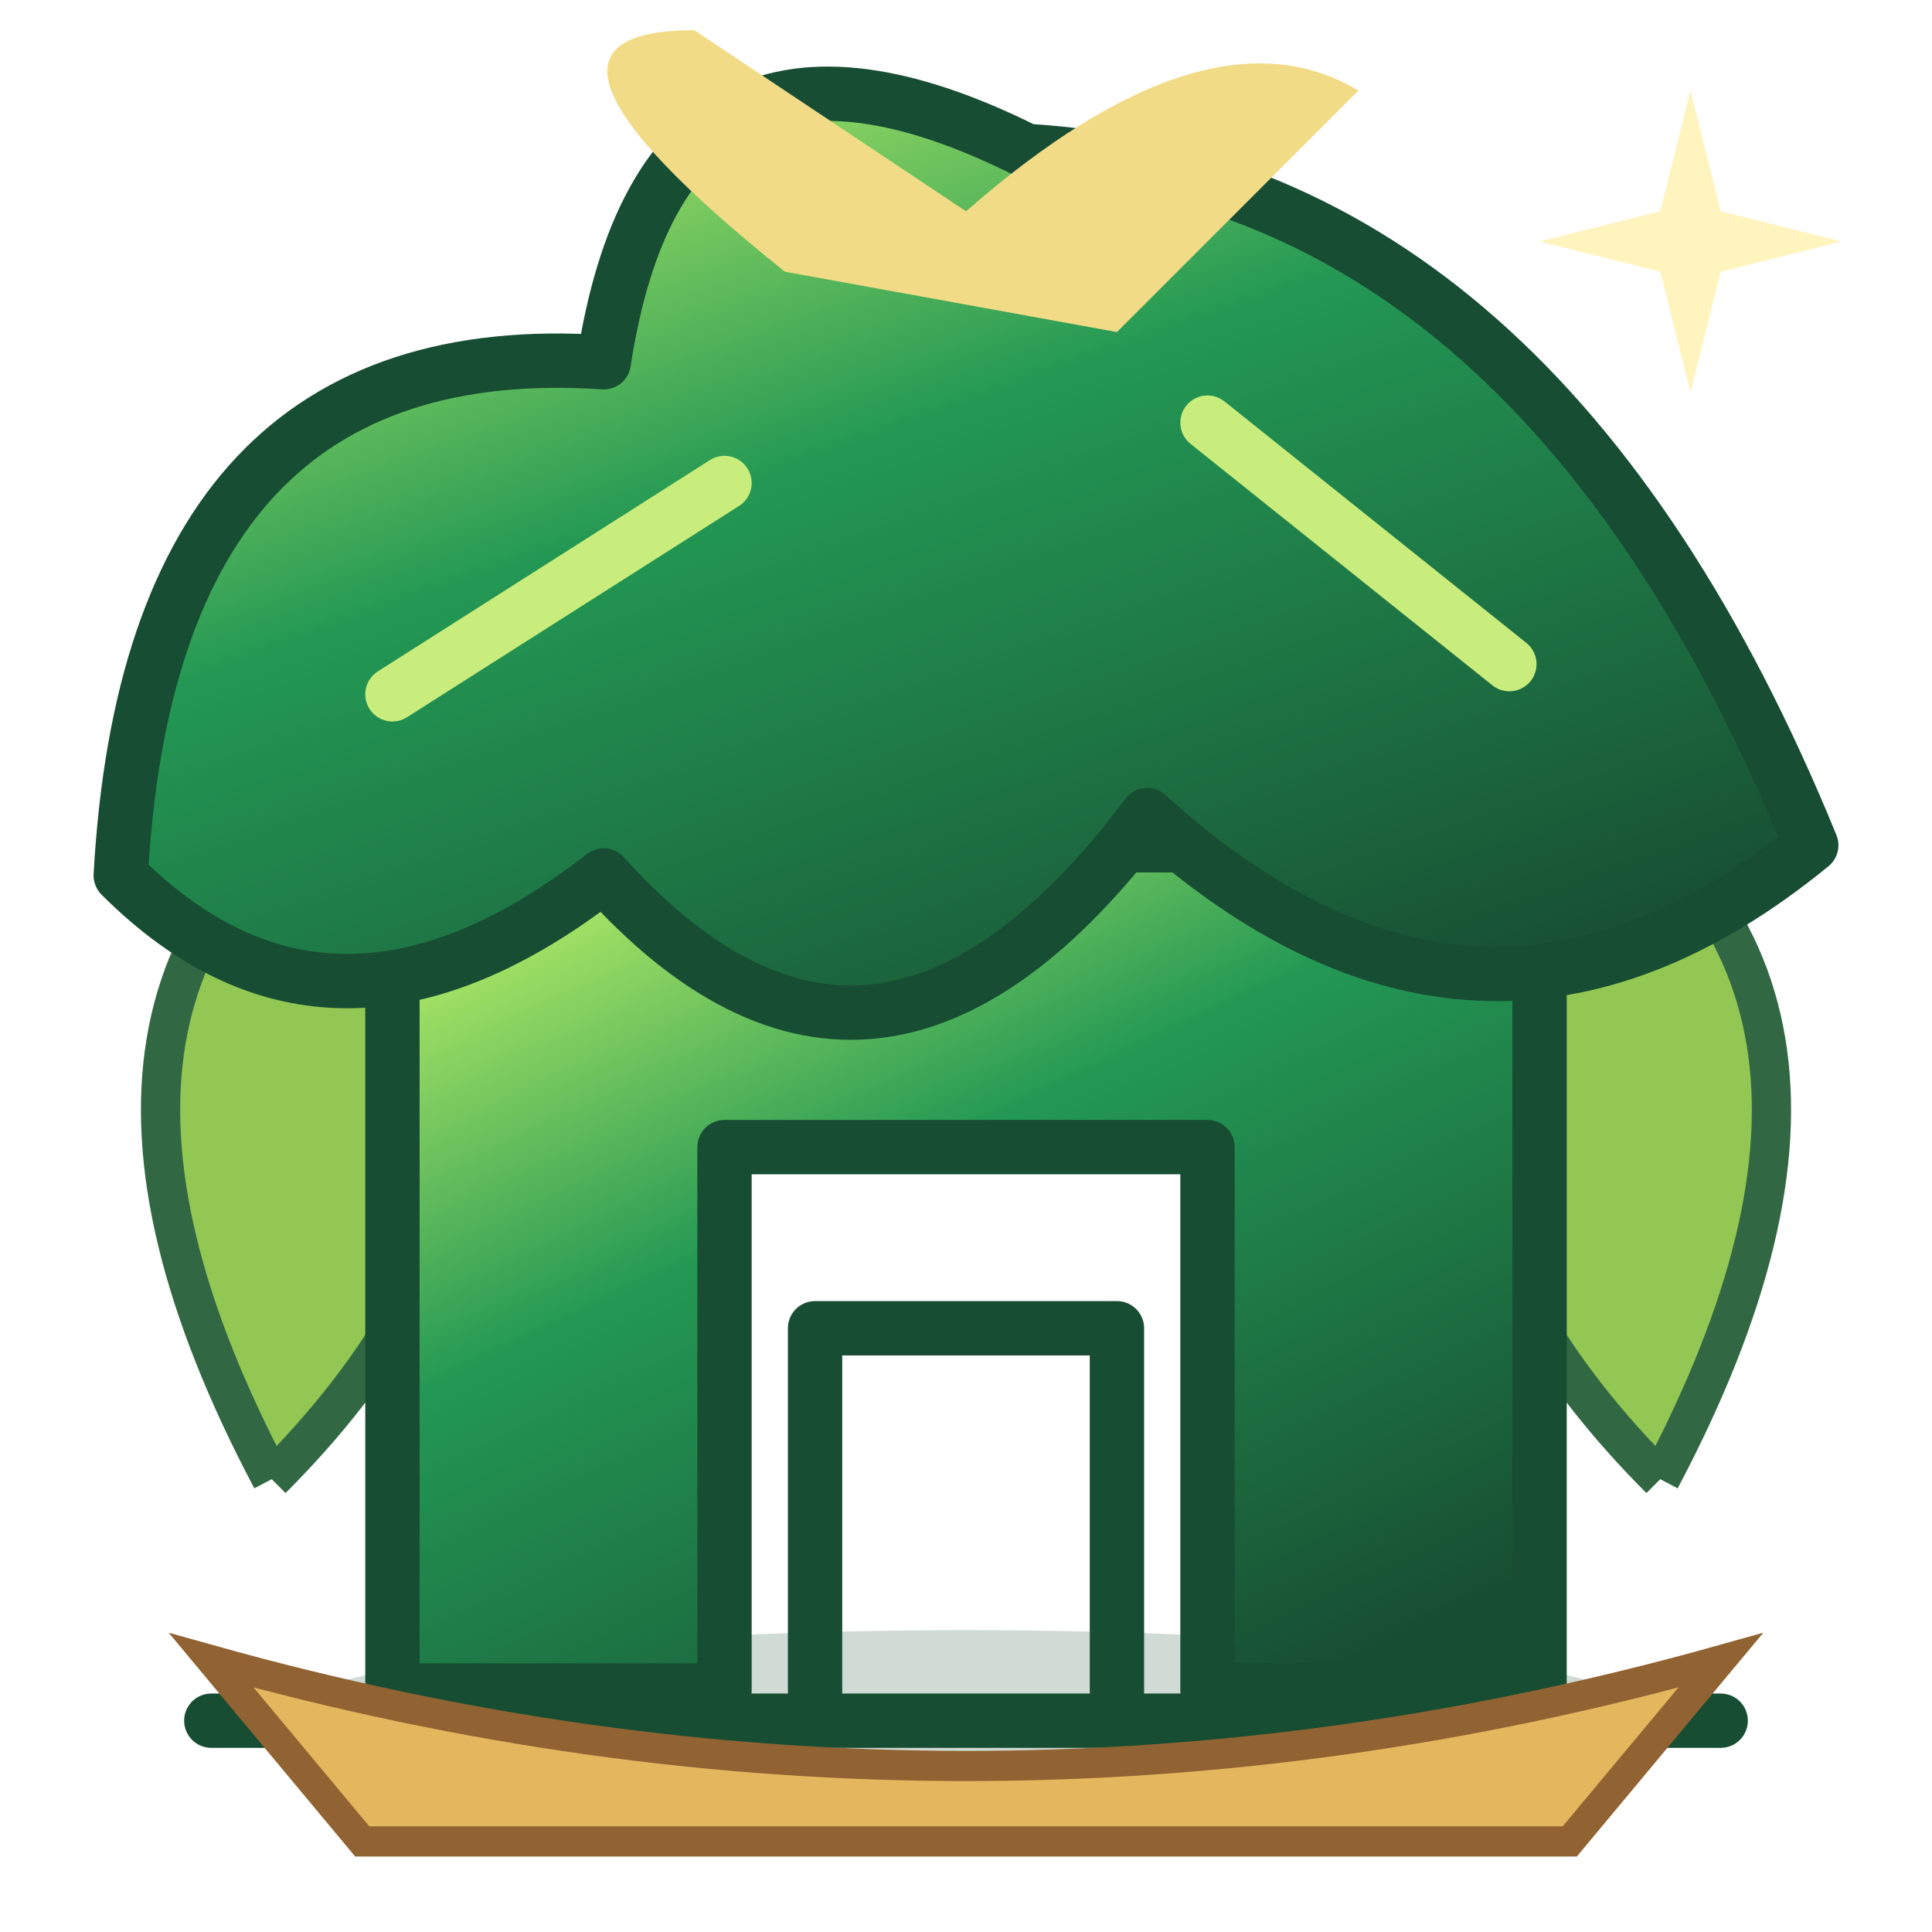
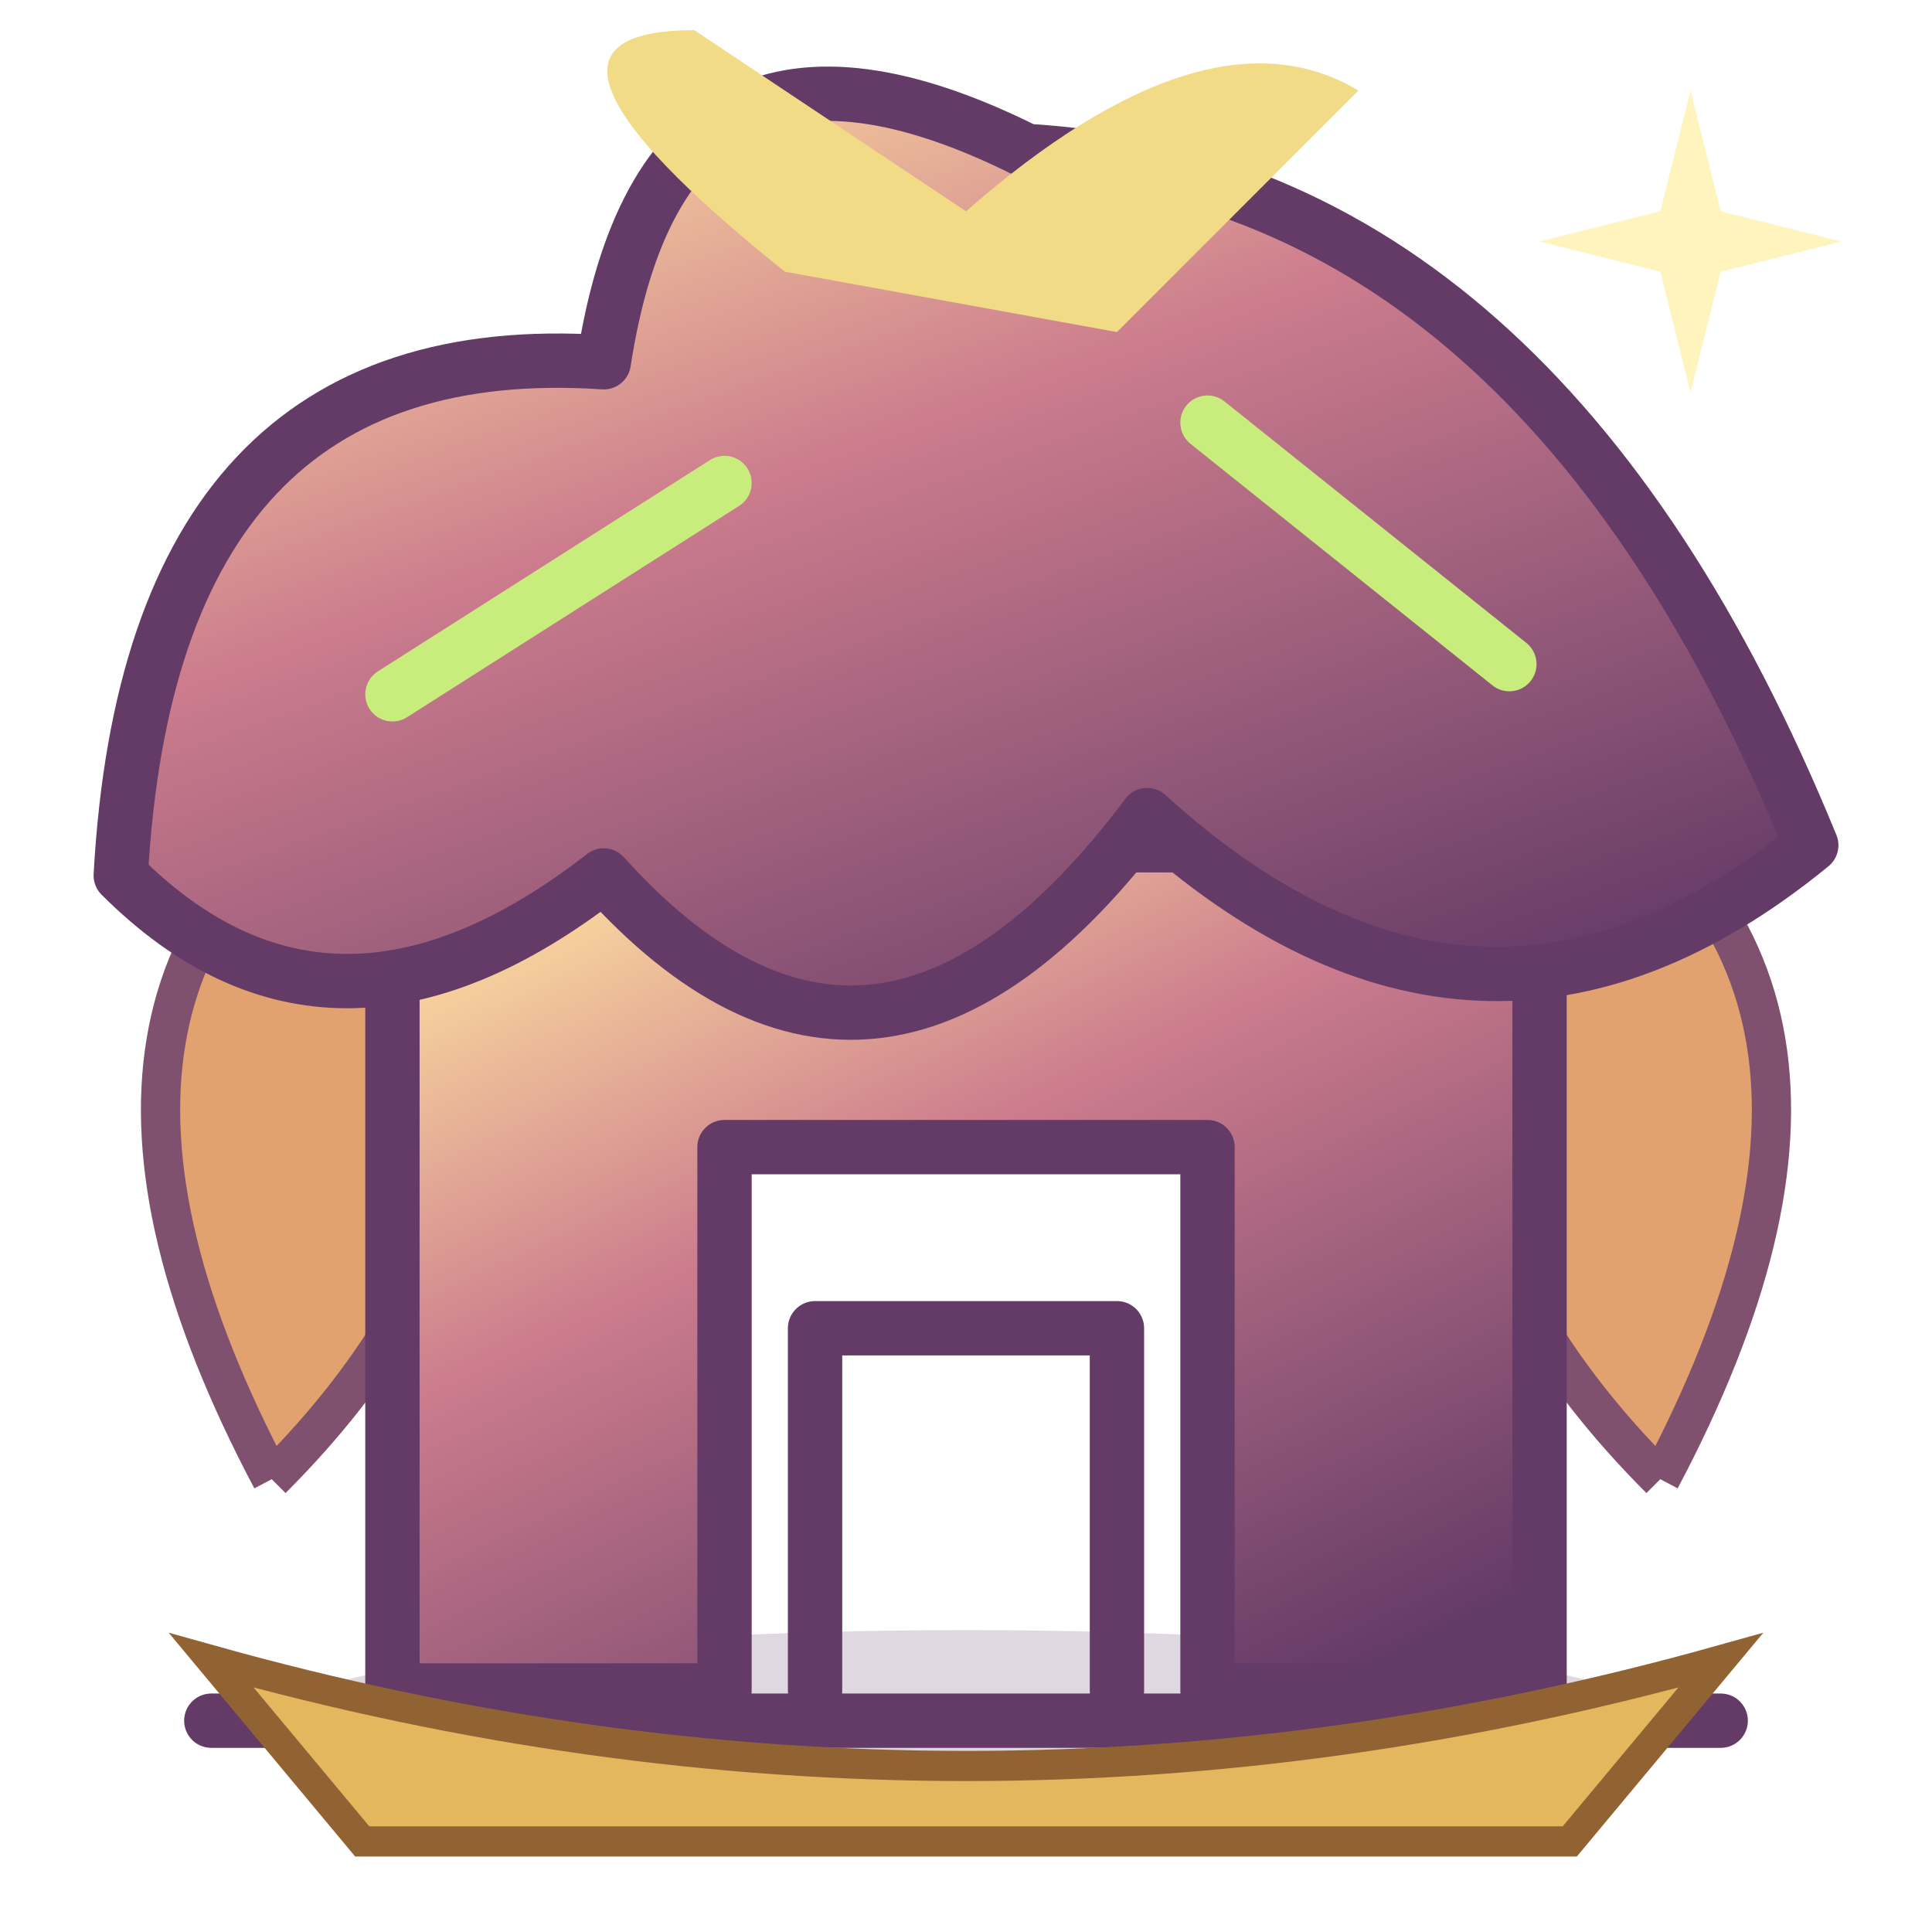
- <svg xmlns="http://www.w3.org/2000/svg" viewBox="0 0 64 64" data-family="leaf" data-rank="heirloom" data-material="rounded foliage">
+ <svg xmlns="http://www.w3.org/2000/svg" viewBox="0 0 64 64" data-family="leaf" data-rank="heirloom" data-material="seasonal canopy tier-10">
  <defs>
    <linearGradient id="m" x1=".15" y1="0" x2=".8" y2="1" gradientUnits="objectBoundingBox">
-       <stop stop-color="#bbef67" />
-       <stop offset=".4" stop-color="#239854" />
-       <stop offset="1" stop-color="#174d32" />
+       <stop stop-color="#ffe2a0" />
+       <stop offset=".4" stop-color="#cc7c8d" />
+       <stop offset="1" stop-color="#643b67" />
    </linearGradient>
  </defs>
-   <ellipse cx="32" cy="57" rx="23" ry="3" fill="#174d32" opacity=".20" />
-   <path d="M9 49Q0 32 13 25Q20 38 9 49M55 49Q64 32 51 25Q44 38 55 49" fill="#91c752" stroke="#326744" stroke-width="1.3" />
-   <g transform="translate(32 34) scale(1) translate(-32 -34)" fill="url(#m)" stroke="#174d32" stroke-width="1.8" stroke-linejoin="round" stroke-linecap="round">
+   <ellipse cx="32" cy="57" rx="23" ry="3" fill="#643b67" opacity=".20" />
+   <path d="M9 49Q0 32 13 25Q20 38 9 49M55 49Q64 32 51 25Q44 38 55 49" fill="#e2a26f" stroke="#80506f" stroke-width="1.3" />
+   <g transform="translate(32 34) scale(1) translate(-32 -34)" fill="url(#m)" stroke="#643b67" stroke-width="1.8" stroke-linejoin="round" stroke-linecap="round">
    <path d="M13 56V28H51V56H40V38H24V56Z" />
    <path d="M4 29Q5 11 20 12Q22 -1 34 5Q51 6 60 28Q49 37 38 27Q29 39 20 29Q11 36 4 29Z" />
    <path d="M27 56V44H37V56M7 57H57" fill="none" />
    <path d="M13 23L24 16M40 14L50 22" stroke="#c9ed7d" fill="none" />
  </g>
  <path d="M7 55Q32 62 57 55L52 61H12Z" fill="#e4b75f" stroke="#916332" stroke-width="1" />
  <path d="M26 9Q16 1 23 1L32 7Q40 0 45 3L37 11Z" fill="#f2db87" />
  <path d="M56 3L57 7 61 8 57 9 56 13 55 9 51 8 55 7Z" fill="#fff4bd" />
</svg>
